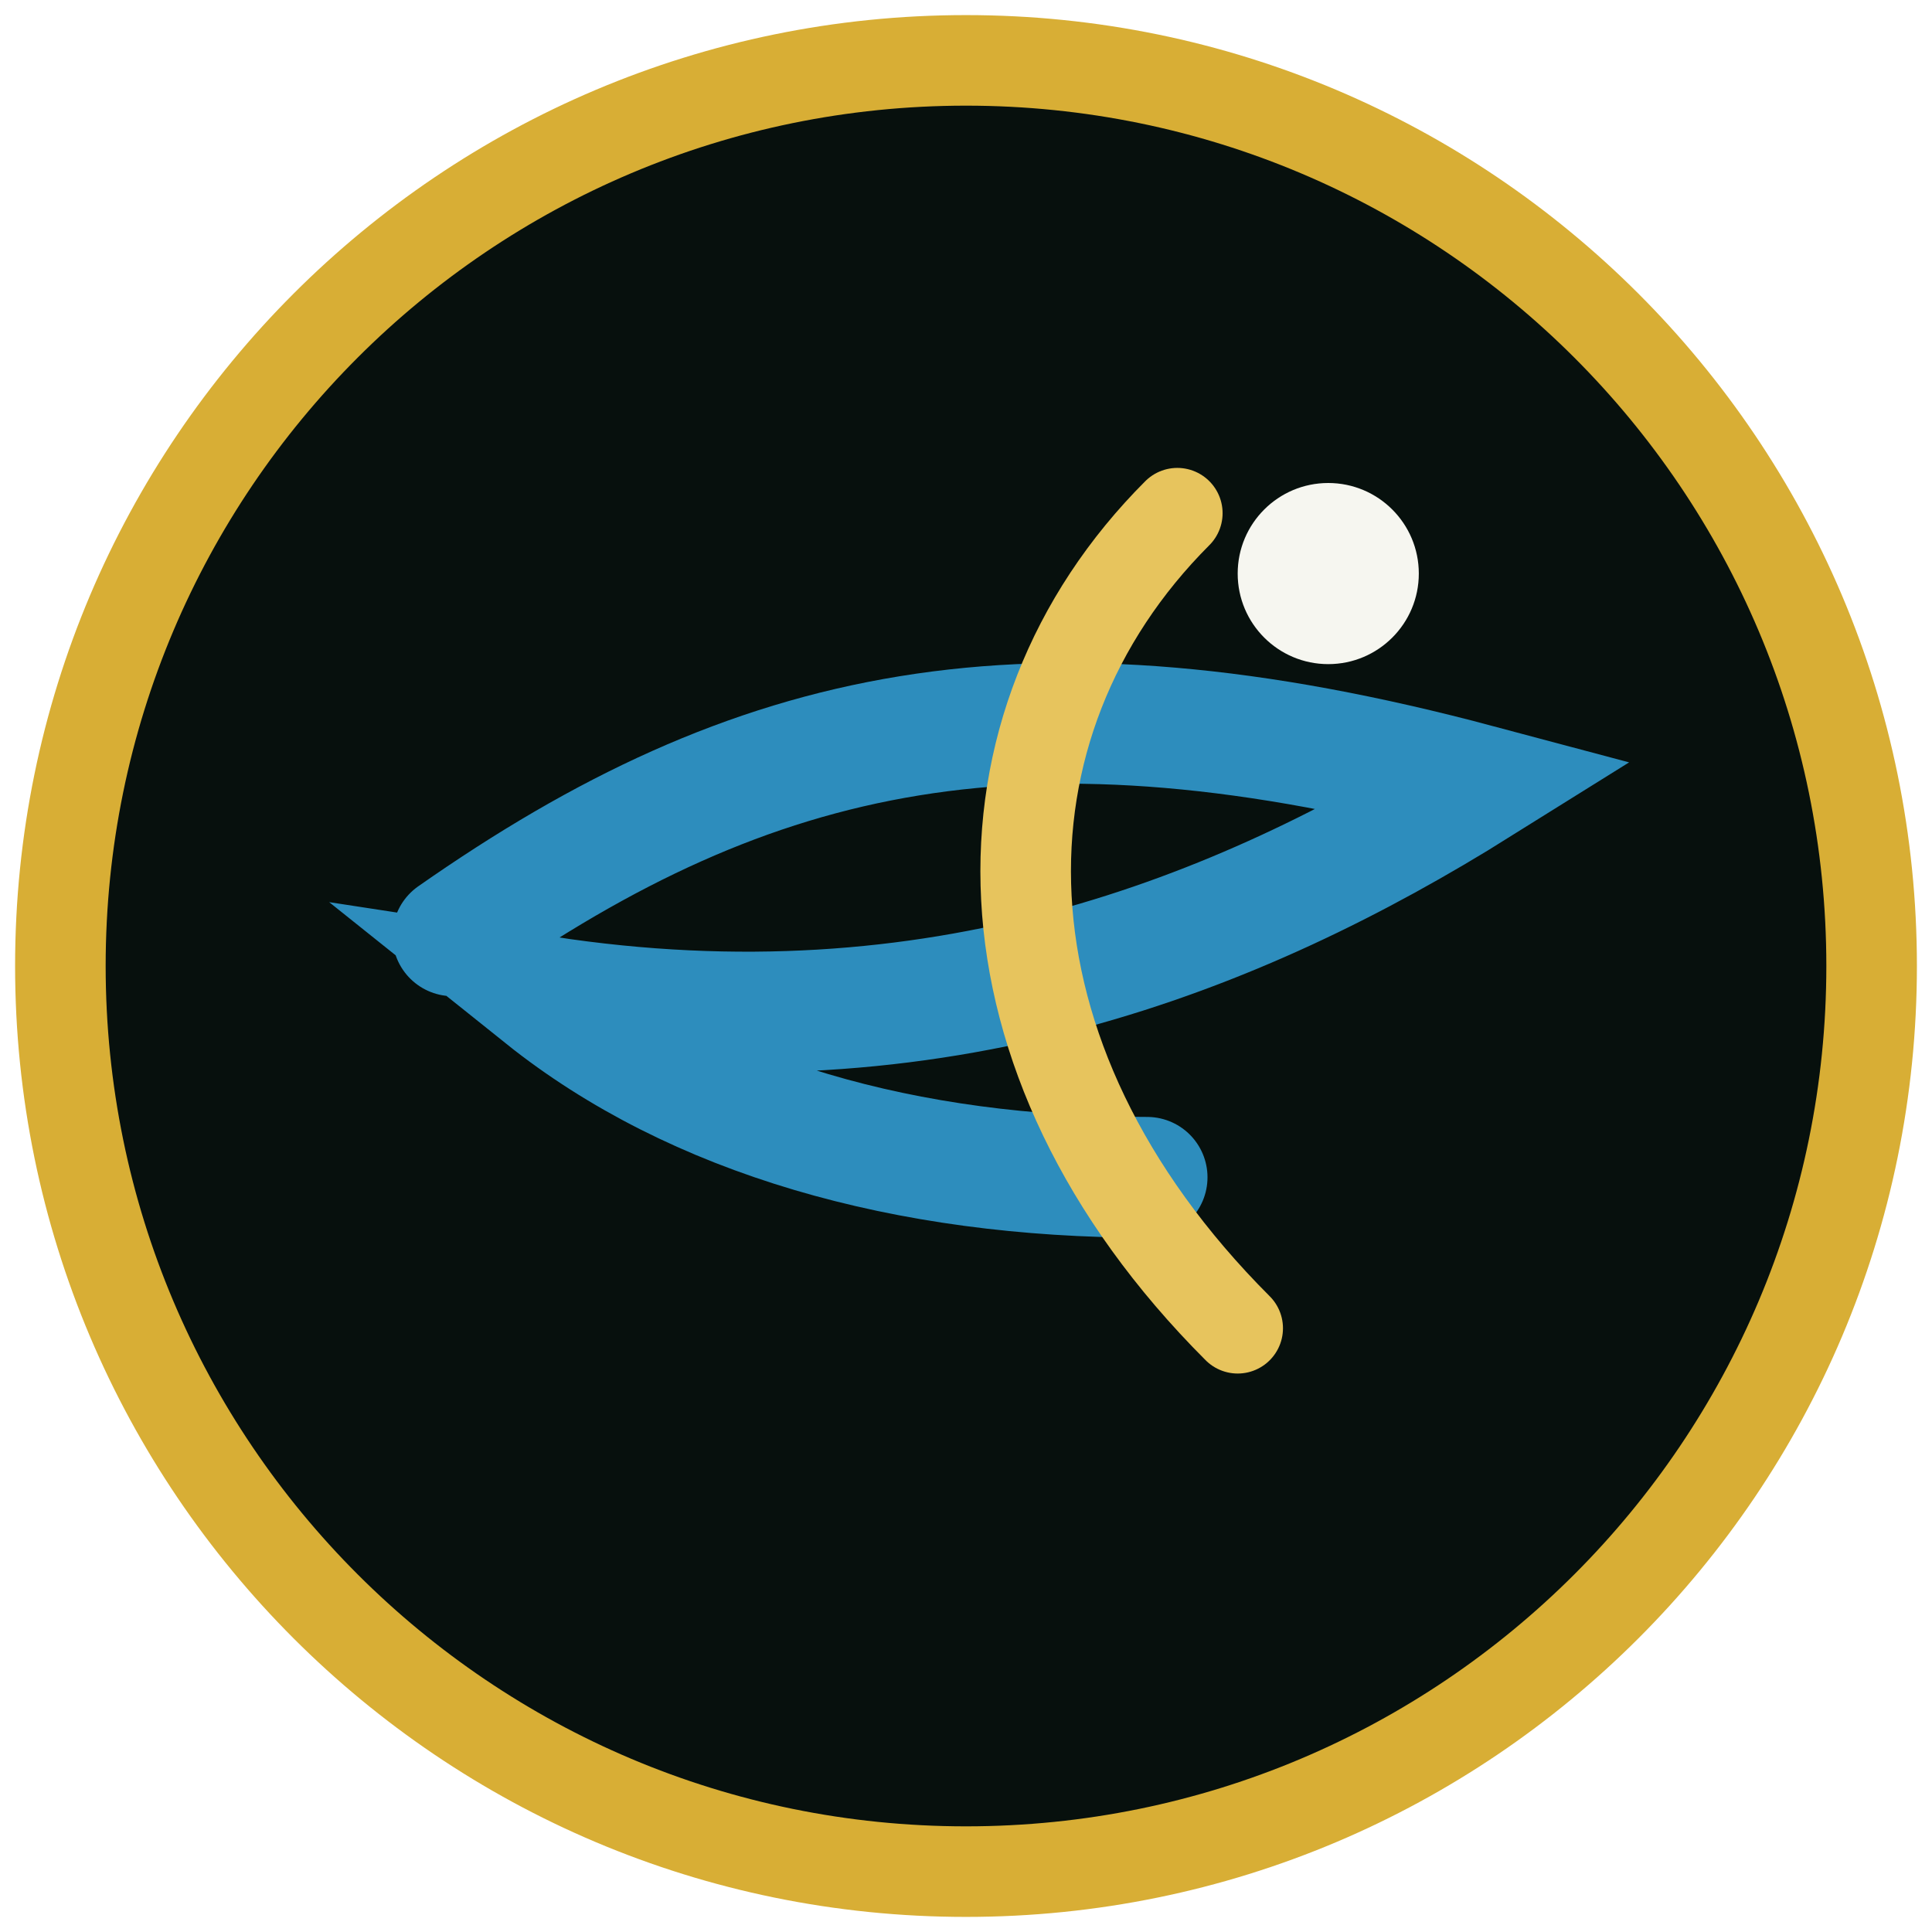
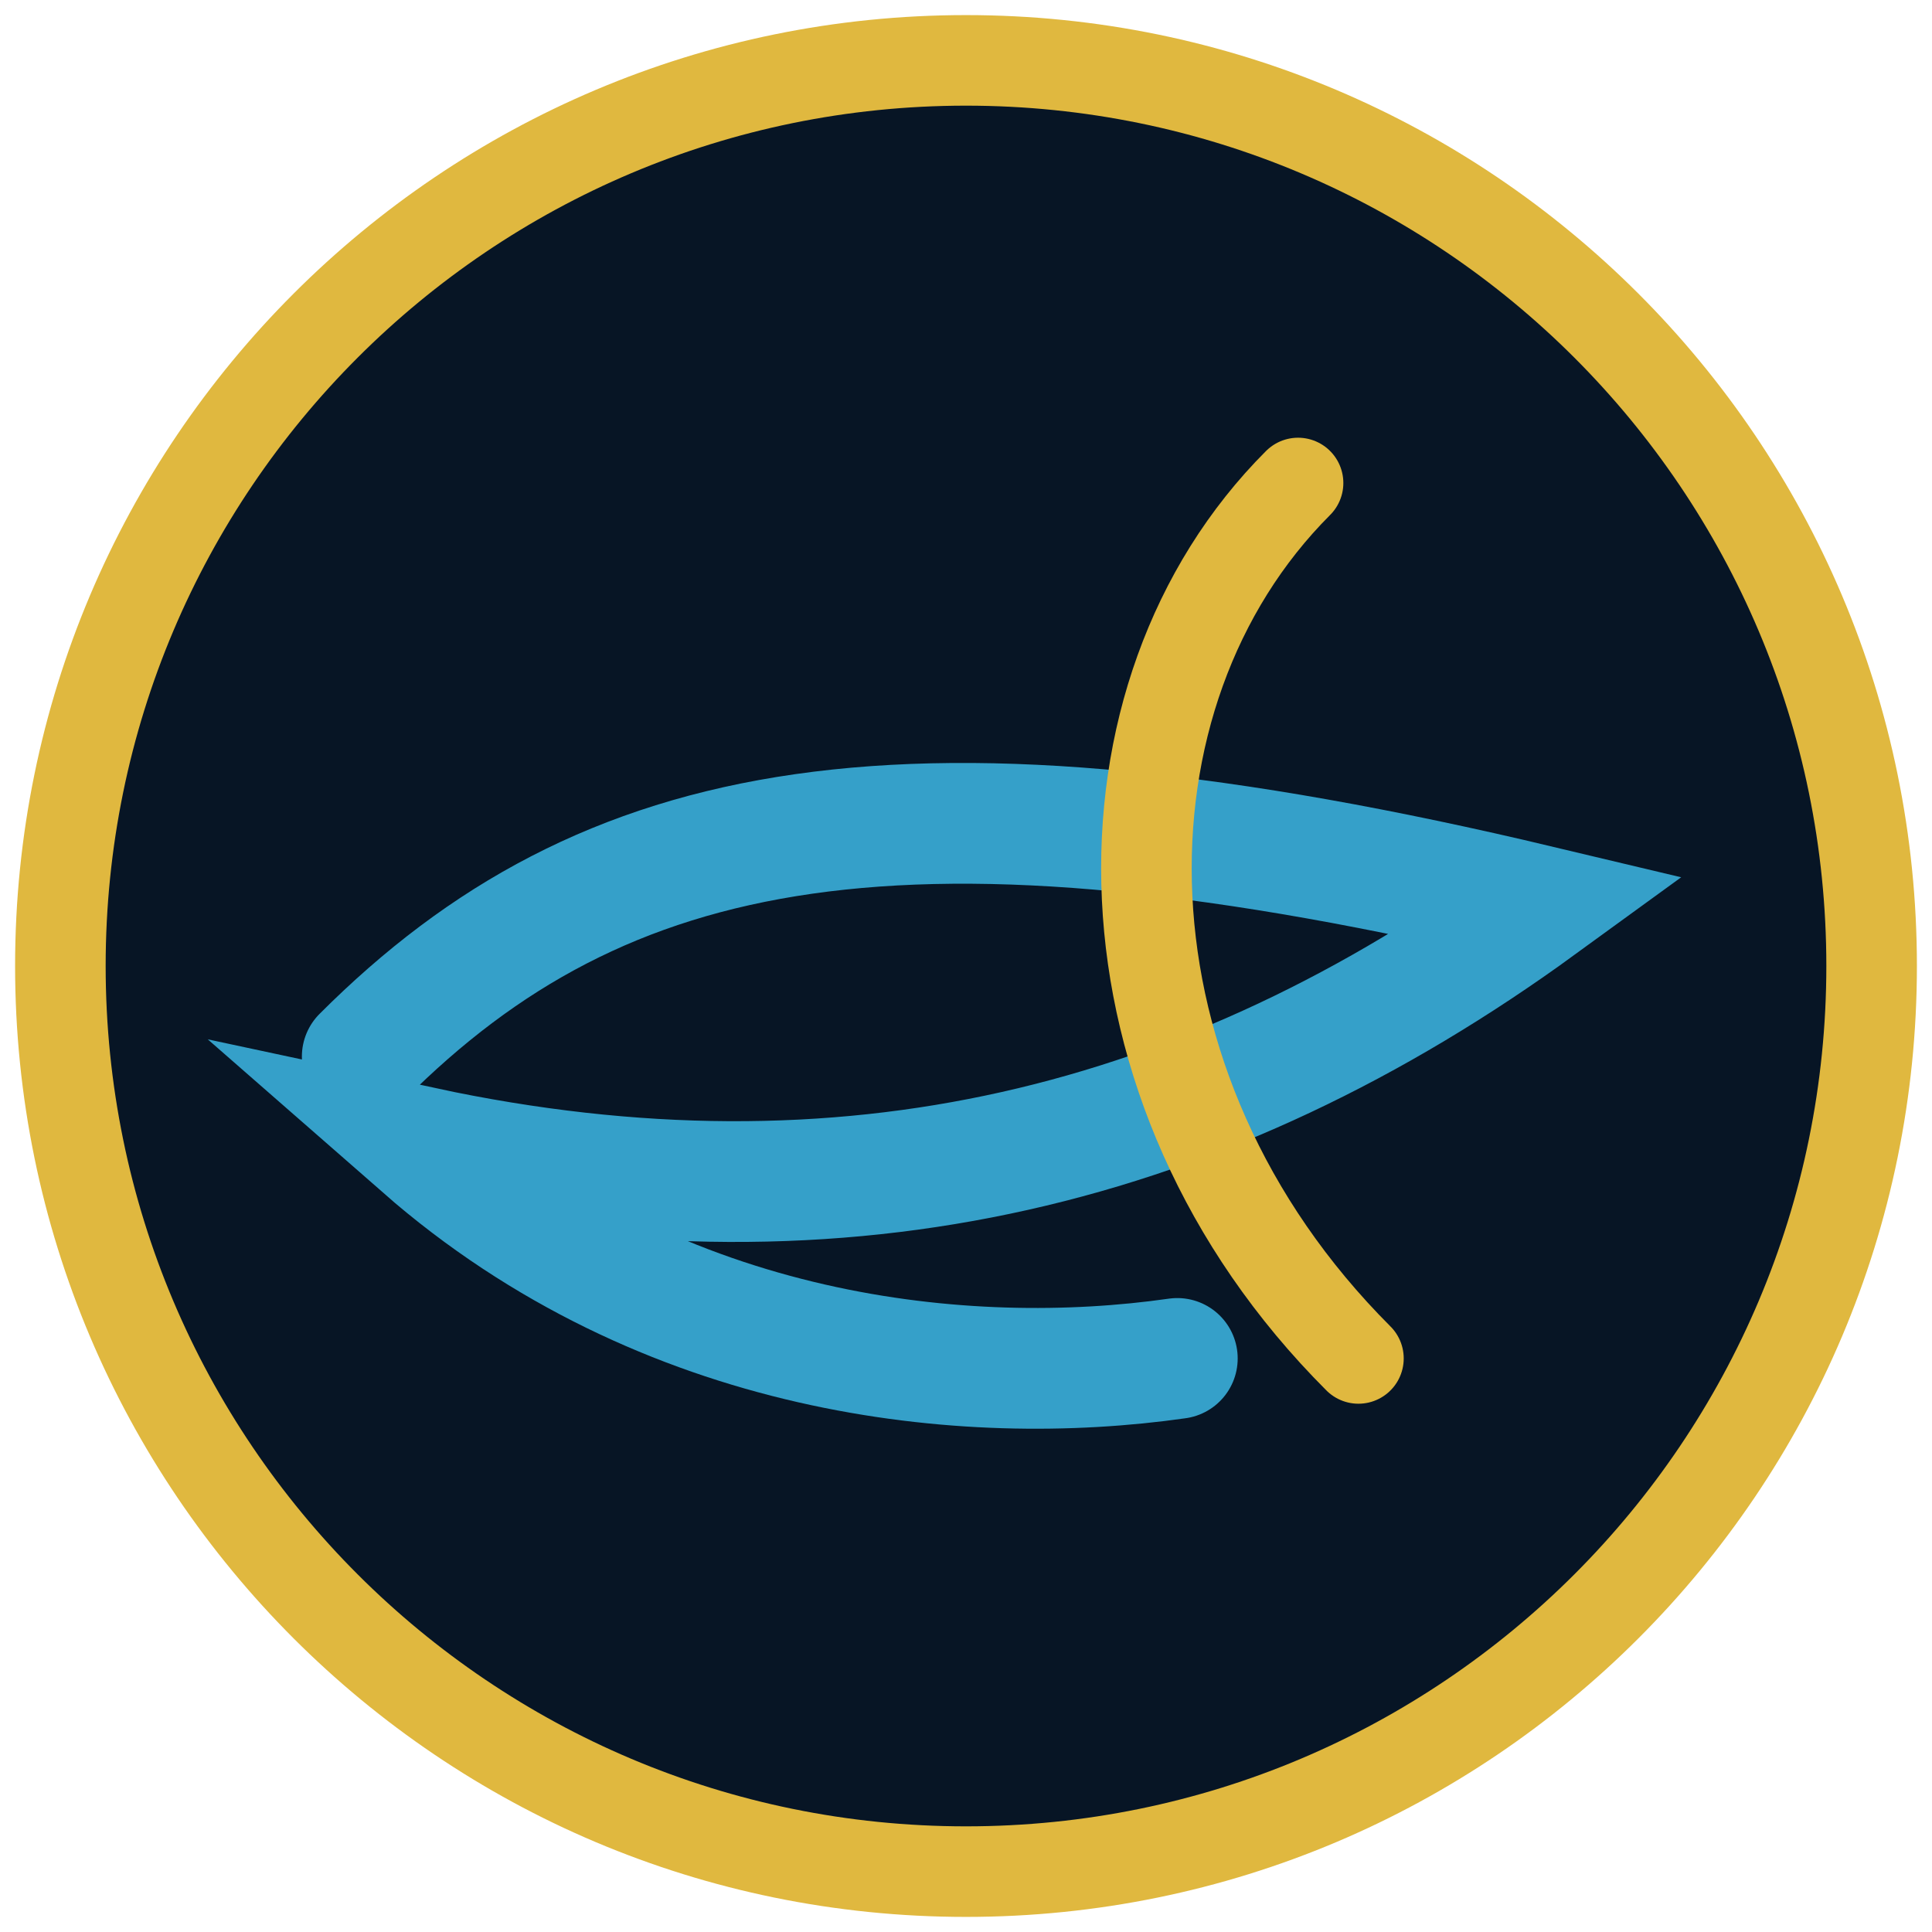
<svg xmlns="http://www.w3.org/2000/svg" viewBox="0 0 64 64">
-   <circle cx="32" cy="32" r="30" fill="#07100d" stroke="#d8ae35" stroke-width="3" />
-   <path d="M15 31c10-7 19-9 34-5-8 5-18 9-31 7 5 4 12 6 20 6" fill="none" stroke="#2d8dbd" stroke-width="4" stroke-linecap="round" />
-   <path d="M39 17c-7 7-7 18 2 27" fill="none" stroke="#e7c45d" stroke-width="3" stroke-linecap="round" />
-   <circle cx="44" cy="19" r="3" fill="#f6f6f0" />
+   <circle cx="32" cy="32" r="30" fill="#071525" stroke="#e0b83f" stroke-width="3" />
+   <path d="M12 35c8-8 18-10 39-5-11 8-23 11-37 8 8 7 18 8 25 7" fill="none" stroke="#35a0c9" stroke-width="4" stroke-linecap="round" />
+   <path d="M43 16c-7 7-7 20 2 29" fill="none" stroke="#e0b83f" stroke-width="3" stroke-linecap="round" />
</svg>
